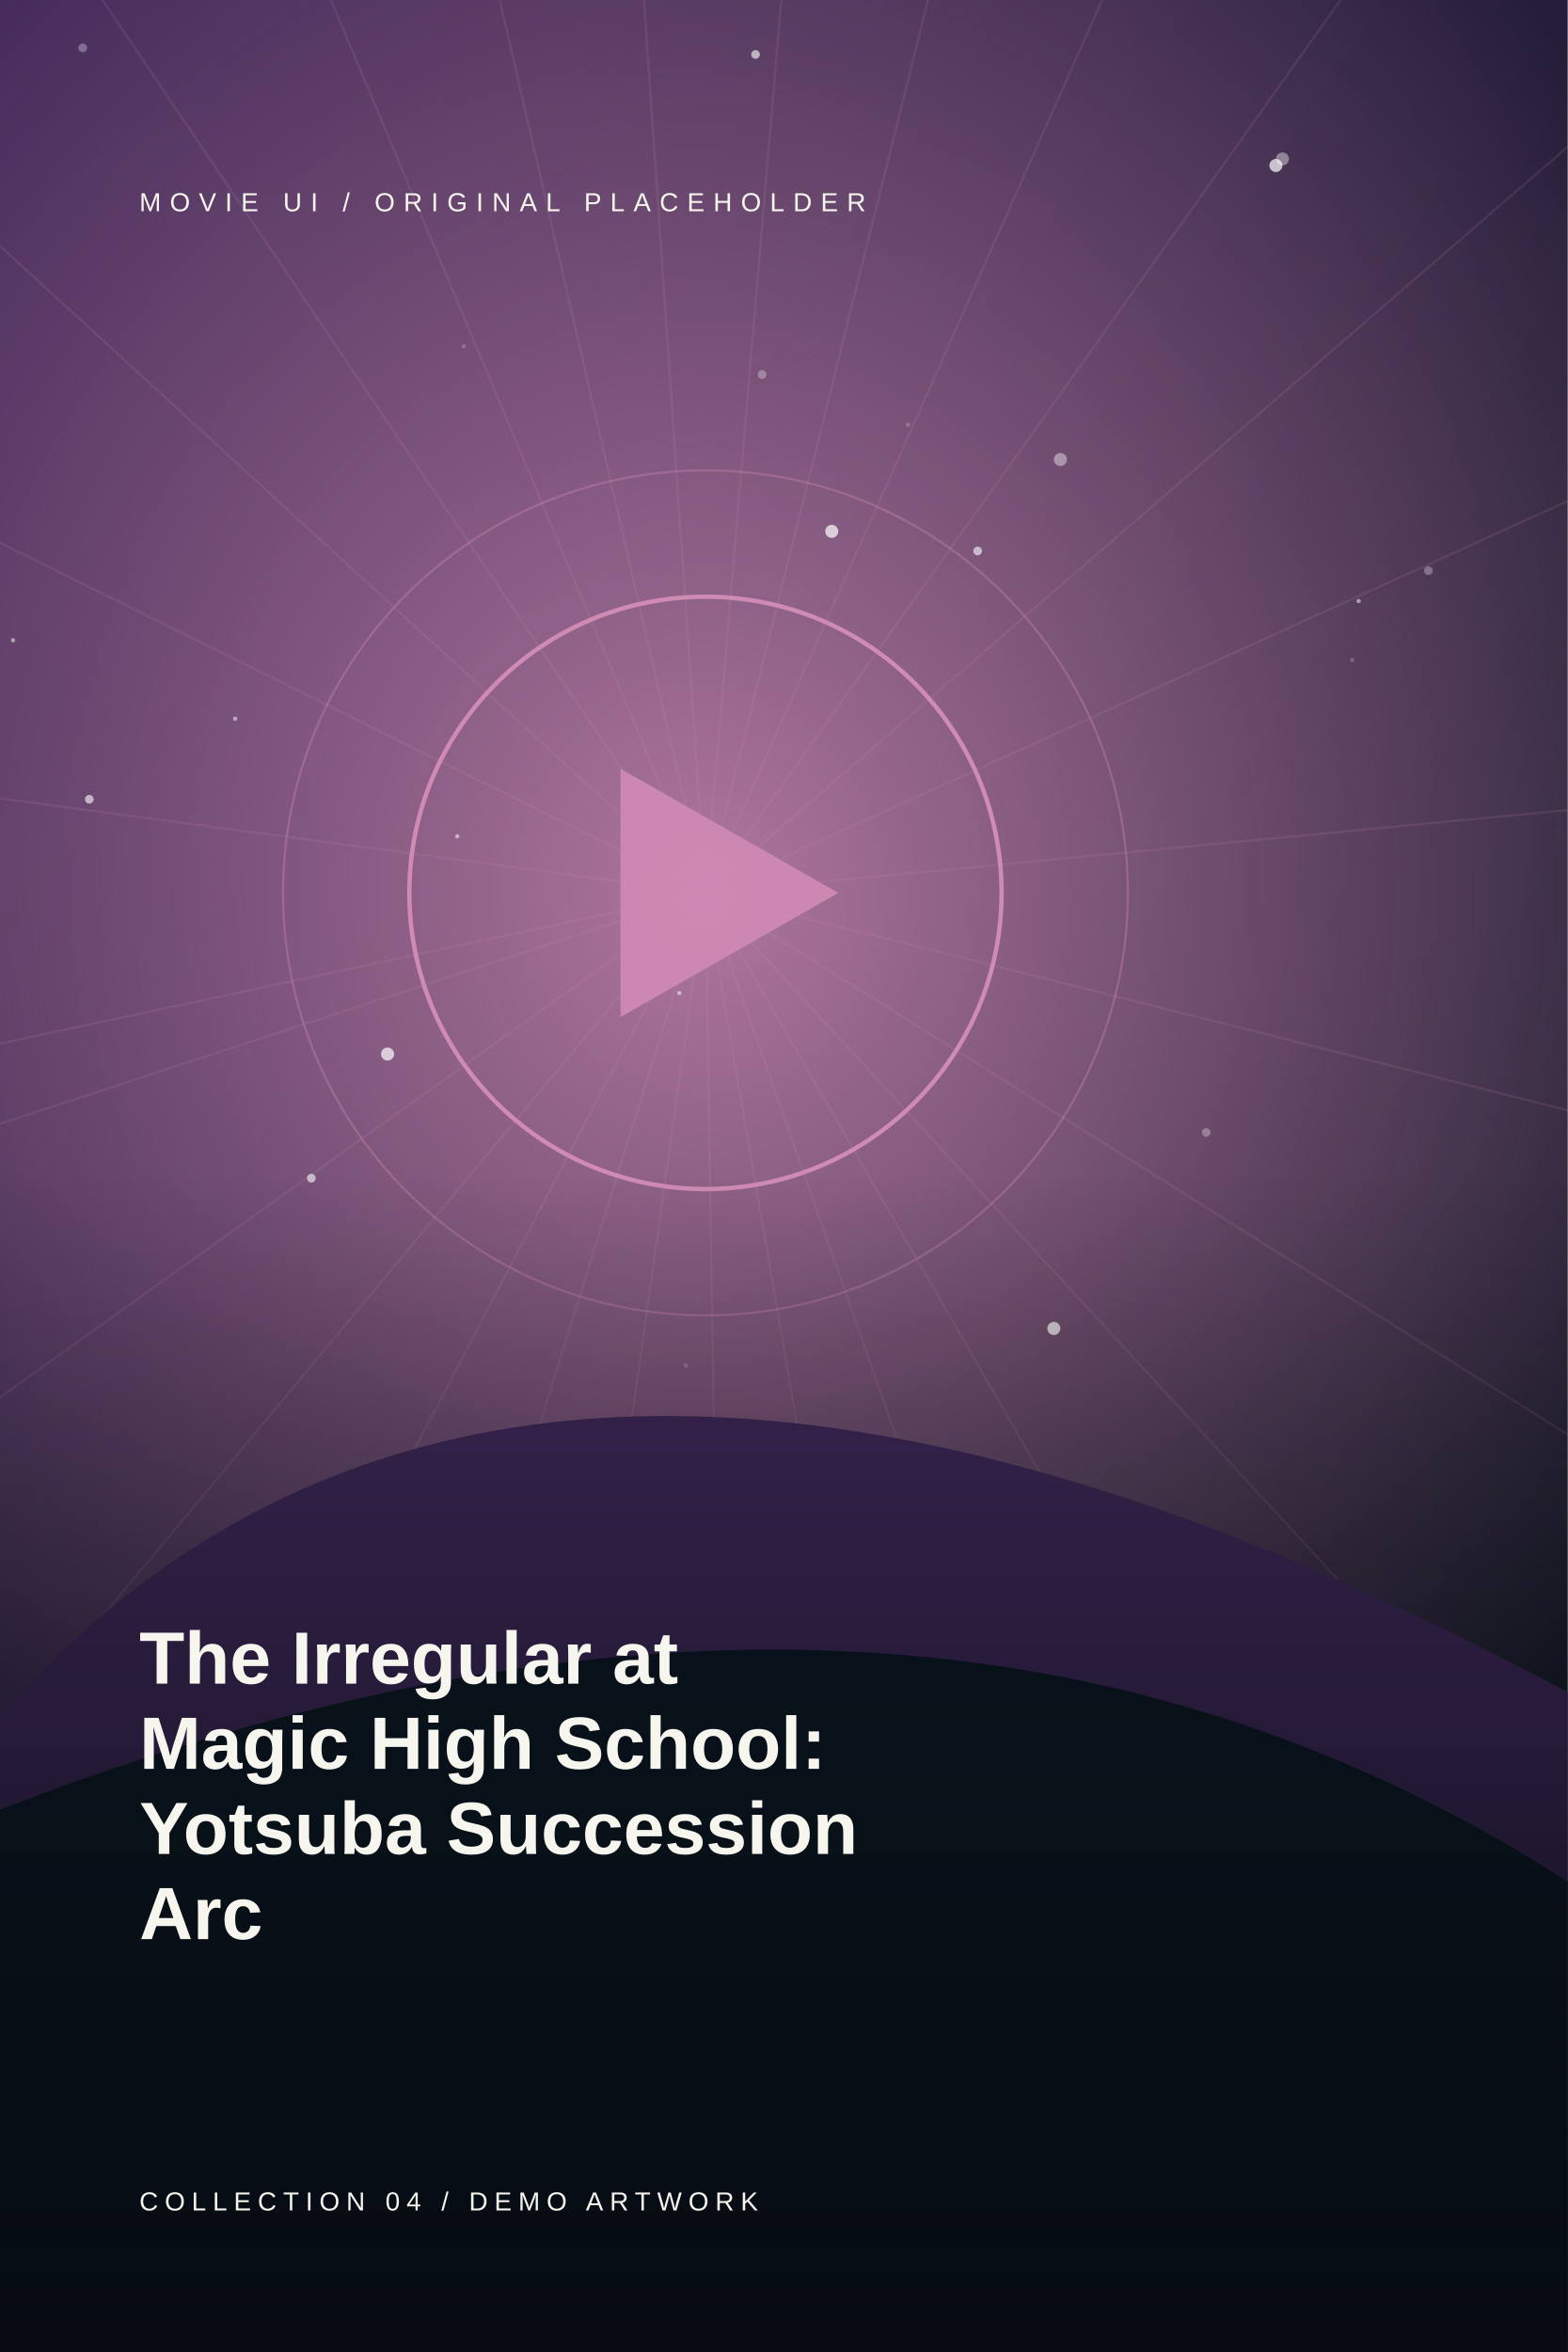
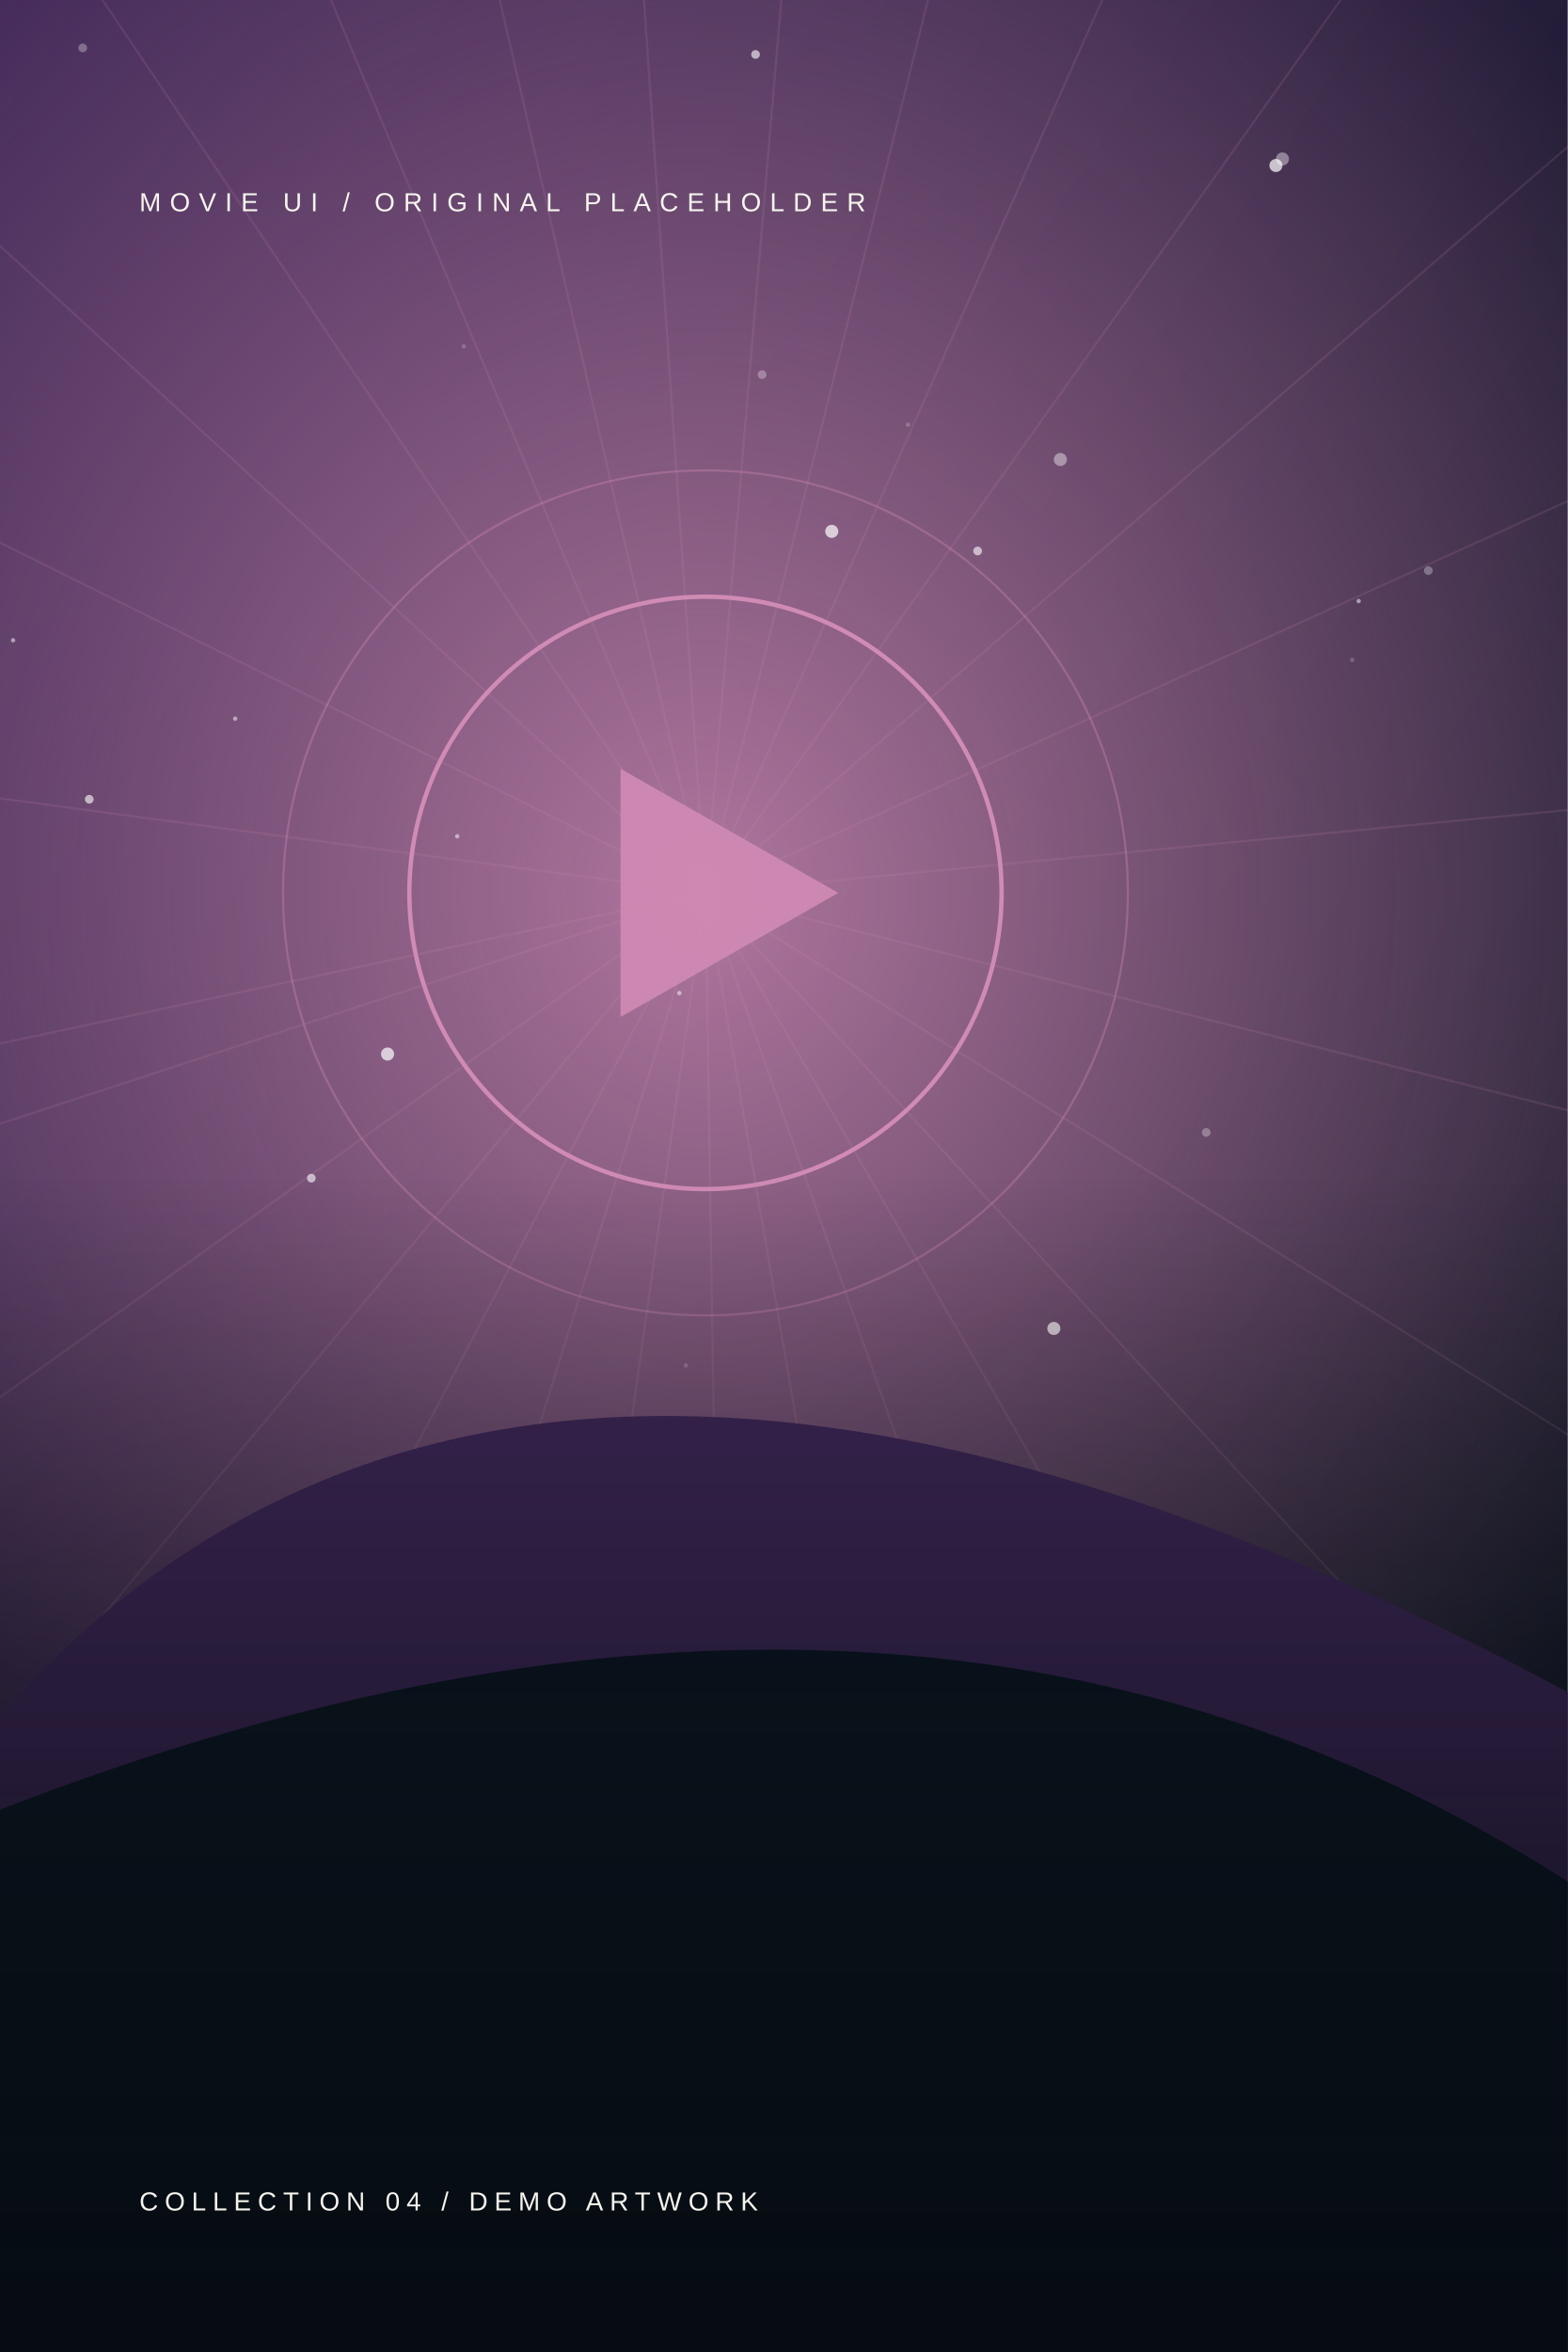
<svg xmlns="http://www.w3.org/2000/svg" width="720" height="1080" viewBox="0 0 720 1080" role="img" aria-label="Original abstract placeholder for The Irregular at Magic High School: Yotsuba Succession Arc">
  <defs>
    <linearGradient id="bg" x2="1" y2="1">
      <stop stop-color="#3e2656" />
      <stop offset="1" stop-color="#0b151c" />
    </linearGradient>
    <radialGradient id="glow">
      <stop stop-color="#d08bb5" stop-opacity=".8" />
      <stop offset="1" stop-color="#d08bb5" stop-opacity="0" />
    </radialGradient>
    <linearGradient id="shade" x2="0" y2="1">
      <stop stop-color="#060b11" stop-opacity="0" />
      <stop offset="1" stop-color="#060b11" stop-opacity=".95" />
    </linearGradient>
  </defs>
  <path fill="url(#bg)" d="M0 0h720v1080H0z" />
  <ellipse cx="324" cy="410" rx="518" ry="594" fill="url(#glow)" />
  <g stroke="#d08bb5" stroke-width="1" opacity=".14">
    <path d="M324 410 L-388 562" />
    <path d="M324 410 L-393 314" />
    <path d="M324 410 L-359 71" />
    <path d="M324 410 L-290 -153" />
    <path d="M324 410 L-188 -348" />
    <path d="M324 410 L-59 -503" />
    <path d="M324 410 L89 -610" />
    <path d="M324 410 L250 -664" />
    <path d="M324 410 L415 -661" />
    <path d="M324 410 L576 -601" />
    <path d="M324 410 L723 -488" />
    <path d="M324 410 L849 -328" />
    <path d="M324 410 L947 -129" />
    <path d="M324 410 L1013 97" />
    <path d="M324 410 L1042 341" />
    <path d="M324 410 L1034 589" />
    <path d="M324 410 L988 827" />
    <path d="M324 410 L907 1043" />
    <path d="M324 410 L795 1226" />
    <path d="M324 410 L659 1365" />
    <path d="M324 410 L504 1455" />
    <path d="M324 410 L341 1489" />
    <path d="M324 410 L176 1467" />
    <path d="M324 410 L19 1388" />
    <path d="M324 410 L-120 1259" />
    <path d="M324 410 L-238 1084" />
    <path d="M324 410 L-325 874" />
    <path d="M324 410 L-379 640" />
  </g>
  <g fill="#fff">
    <circle cx="213" cy="159" r="1" opacity=".2" />
    <circle cx="350" cy="172" r="2" opacity=".3" />
    <circle cx="487" cy="211" r="3" opacity=".4" />
    <circle cx="624" cy="276" r="1" opacity=".5" />
    <circle cx="41" cy="367" r="2" opacity=".6" />
    <circle cx="178" cy="484" r="3" opacity=".7" />
    <circle cx="315" cy="627" r="1" opacity=".2" />
    <circle cx="452" cy="796" r="2" opacity=".3" />
    <circle cx="589" cy="73" r="3" opacity=".4" />
    <circle cx="6" cy="294" r="1" opacity=".5" />
    <circle cx="143" cy="541" r="2" opacity=".6" />
    <circle cx="280" cy="814" r="3" opacity=".7" />
    <circle cx="417" cy="195" r="1" opacity=".2" />
    <circle cx="554" cy="520" r="2" opacity=".3" />
    <circle cx="691" cy="871" r="3" opacity=".4" />
    <circle cx="108" cy="330" r="1" opacity=".5" />
    <circle cx="245" cy="733" r="2" opacity=".6" />
    <circle cx="382" cy="244" r="3" opacity=".7" />
    <circle cx="519" cy="699" r="1" opacity=".2" />
    <circle cx="656" cy="262" r="2" opacity=".3" />
    <circle cx="73" cy="769" r="3" opacity=".4" />
    <circle cx="210" cy="384" r="1" opacity=".5" />
    <circle cx="347" cy="25" r="2" opacity=".6" />
    <circle cx="484" cy="610" r="3" opacity=".7" />
    <circle cx="621" cy="303" r="1" opacity=".2" />
    <circle cx="38" cy="22" r="2" opacity=".3" />
    <circle cx="175" cy="685" r="3" opacity=".4" />
    <circle cx="312" cy="456" r="1" opacity=".5" />
    <circle cx="449" cy="253" r="2" opacity=".6" />
    <circle cx="586" cy="76" r="3" opacity=".7" />
  </g>
  <circle cx="324" cy="410" r="136" fill="none" stroke="#d08bb5" stroke-width="2" />
  <circle cx="324" cy="410" r="194" fill="none" stroke="#d08bb5" stroke-opacity=".35" />
  <path d="M285 353l100 57-100 57z" fill="#d08bb5" opacity=".9" />
  <path d="M0 788Q237 518 720 777V1080H0z" fill="#3e2656" />
  <path d="M0 831Q417 669 720 864V1080H0z" fill="#0a1520" />
  <path fill="url(#shade)" d="M0 540h720v541H0z" />
  <g fill="#f6f5ee" font-family="Arial,sans-serif">
    <text x="64" y="97" font-size="12" letter-spacing="4">MOVIE UI / ORIGINAL PLACEHOLDER</text>
-     <text x="64" y="734" font-size="34" font-weight="700">
-       <tspan x="64" dy="1.15em">The Irregular at</tspan>
-       <tspan x="64" dy="1.15em">Magic High School:</tspan>
-       <tspan x="64" dy="1.15em">Yotsuba Succession</tspan>
-       <tspan x="64" dy="1.15em">Arc</tspan>
-     </text>
    <text x="64" y="1015" font-size="12" letter-spacing="3">COLLECTION 04 / DEMO ARTWORK</text>
  </g>
</svg>
